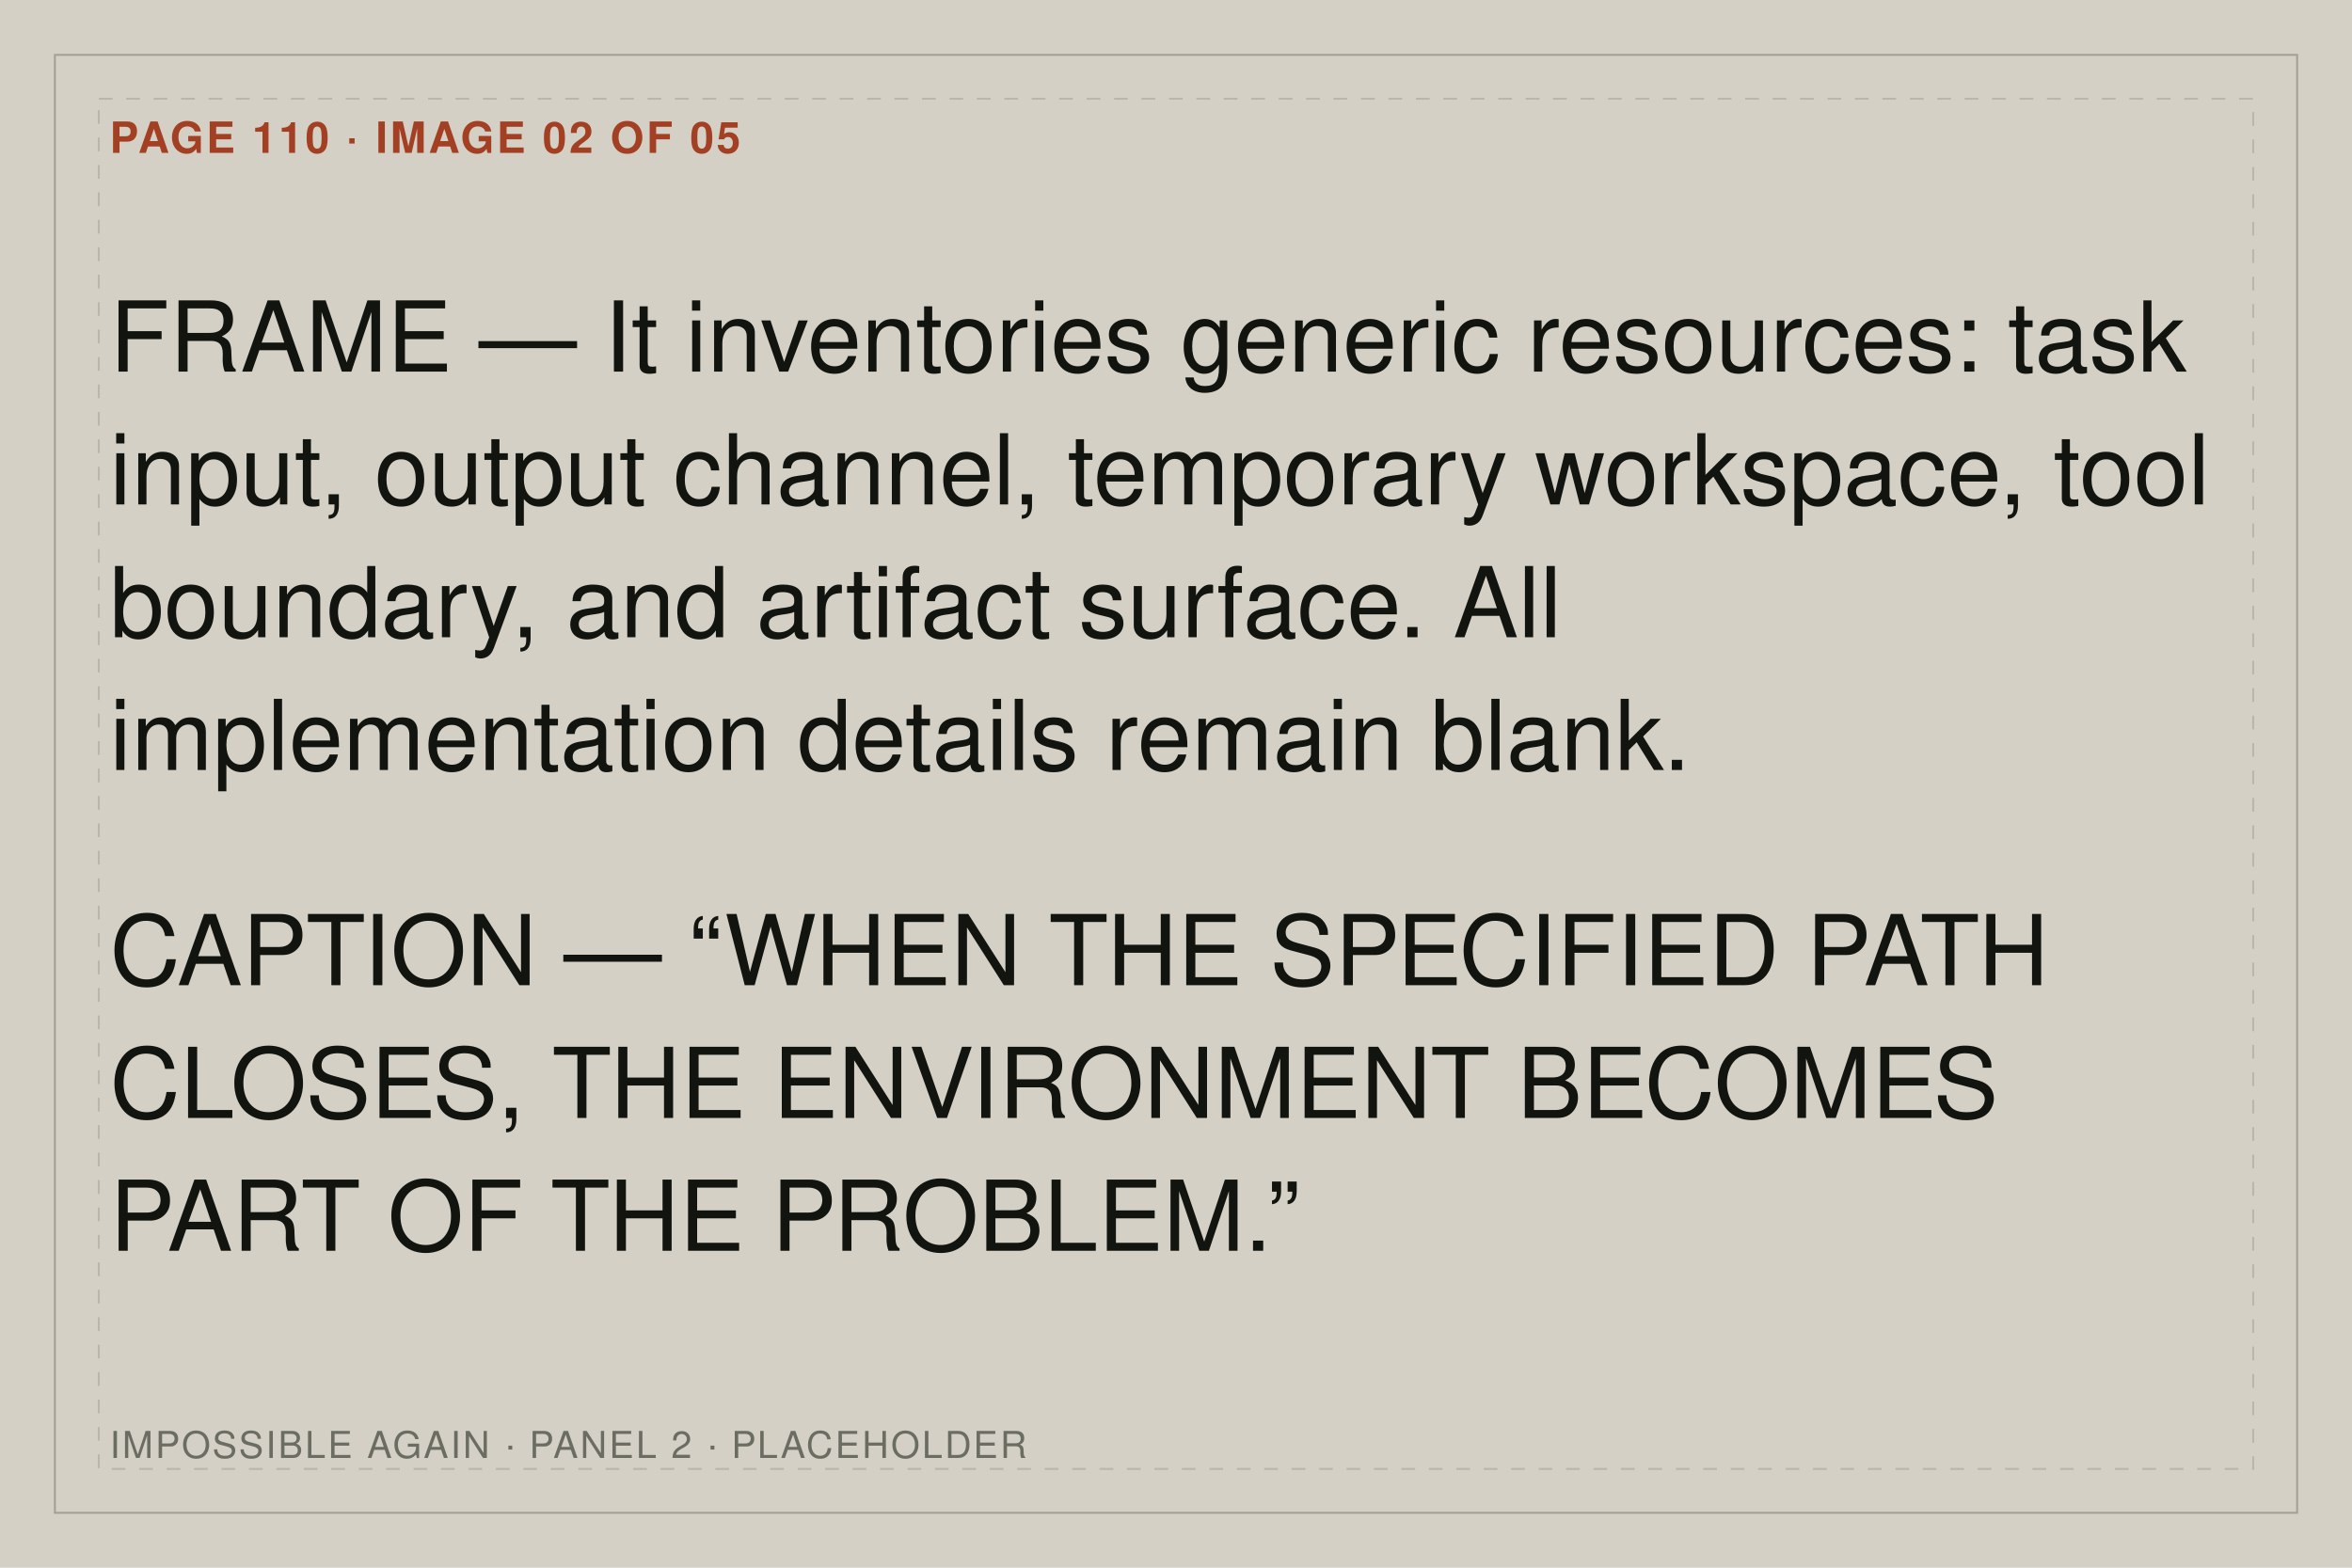
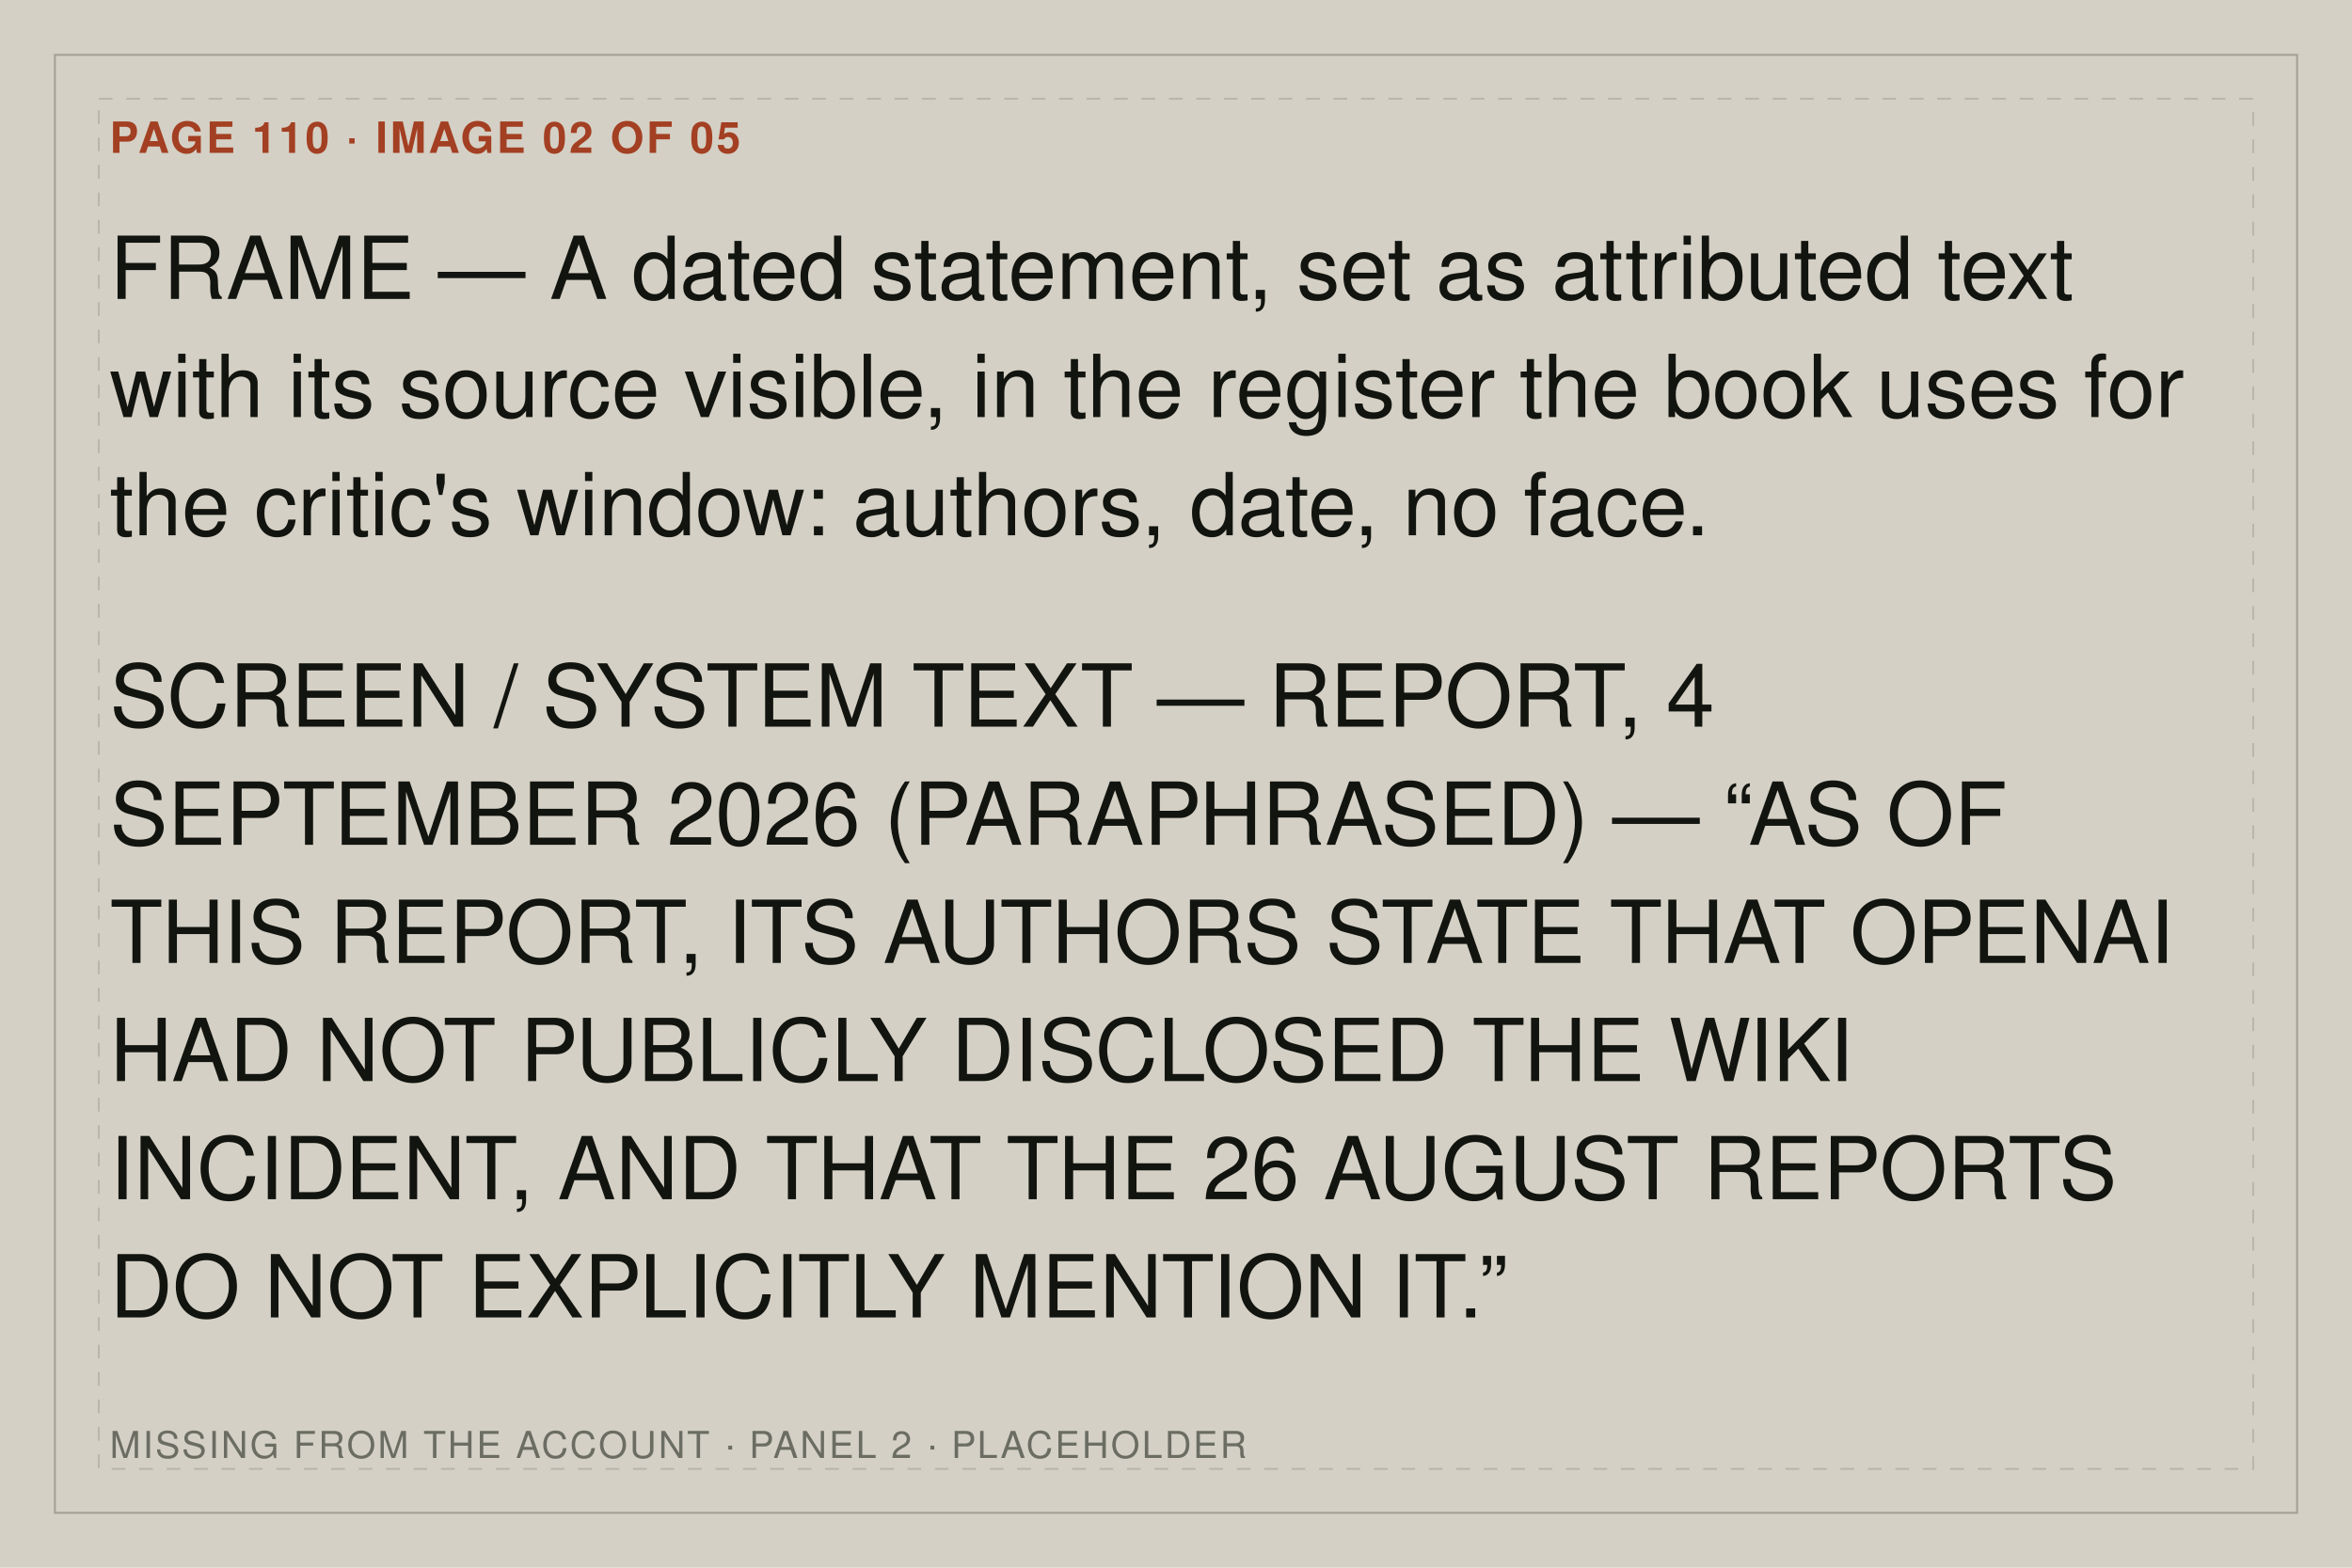
<svg xmlns="http://www.w3.org/2000/svg" width="1200" height="800" viewBox="0 0 1200 800" role="img" aria-labelledby="title">
  <rect width="1200" height="800" fill="#d4d0c5" />
  <rect x="28" y="28" width="1144" height="744" fill="none" stroke="#a4a094" stroke-width="1" />
  <rect x="50.4" y="50.4" width="1099.2" height="699.2" fill="none" stroke="#a4a094" stroke-width="1" stroke-dasharray="7 7" opacity="0.55" />
  <g font-family="Helvetica, Arial, 'Liberation Sans', 'Nimbus Sans', sans-serif">
    <text x="56" y="78" font-size="22" font-weight="700" letter-spacing="1.32" fill="#a33f22">PAGE 110 · IMAGE 02 OF 05</text>
-     <text font-size="49.83" fill="#12140f" text-anchor="start" xml:space="preserve">
-       <tspan x="56" y="189.62">FRAME — It inventories generic resources: task</tspan>
-       <tspan x="56" y="257.4">input, output channel, temporary workspace, tool</tspan>
-       <tspan x="56" y="325.17">boundary, and artifact surface. All</tspan>
-       <tspan x="56" y="392.94">implementation details remain blank.</tspan>
-       <tspan x="56" y="502.74">CAPTION — “WHEN THE SPECIFIED PATH</tspan>
-       <tspan x="56" y="570.51">CLOSES, THE ENVIRONMENT BECOMES</tspan>
-       <tspan x="56" y="638.28">PART OF THE PROBLEM.”</tspan>
+     <text font-size="44.33" fill="#12140f" text-anchor="start" xml:space="preserve">
+       <tspan x="56" y="152.55">FRAME — A dated statement, set as attributed text</tspan>
+       <tspan x="56" y="212.84">with its source visible, in the register the book uses for</tspan>
+       <tspan x="56" y="273.14">the critic's window: authors, date, no face.</tspan>
+       <tspan x="56" y="370.81">SCREEN / SYSTEM TEXT — REPORT, 4</tspan>
+       <tspan x="56" y="431.1">SEPTEMBER 2026 (PARAPHRASED) — “AS OF</tspan>
+       <tspan x="56" y="491.4">THIS REPORT, ITS AUTHORS STATE THAT OPENAI</tspan>
+       <tspan x="56" y="551.69">HAD NOT PUBLICLY DISCLOSED THE WIKI</tspan>
+       <tspan x="56" y="611.98">INCIDENT, AND THAT THE 26 AUGUST REPORTS</tspan>
+       <tspan x="56" y="672.28">DO NOT EXPLICITLY MENTION IT.”</tspan>
    </text>
-     <text x="56" y="744" font-size="18.92" letter-spacing="1.1" fill="#6b6d63">IMPOSSIBLE AGAIN · PANEL 2 · PLACEHOLDER</text>
+     <text x="56" y="744" font-size="18.92" letter-spacing="1.1" fill="#6b6d63">MISSING FROM THE ACCOUNT · PANEL 2 · PLACEHOLDER</text>
  </g>
</svg>
